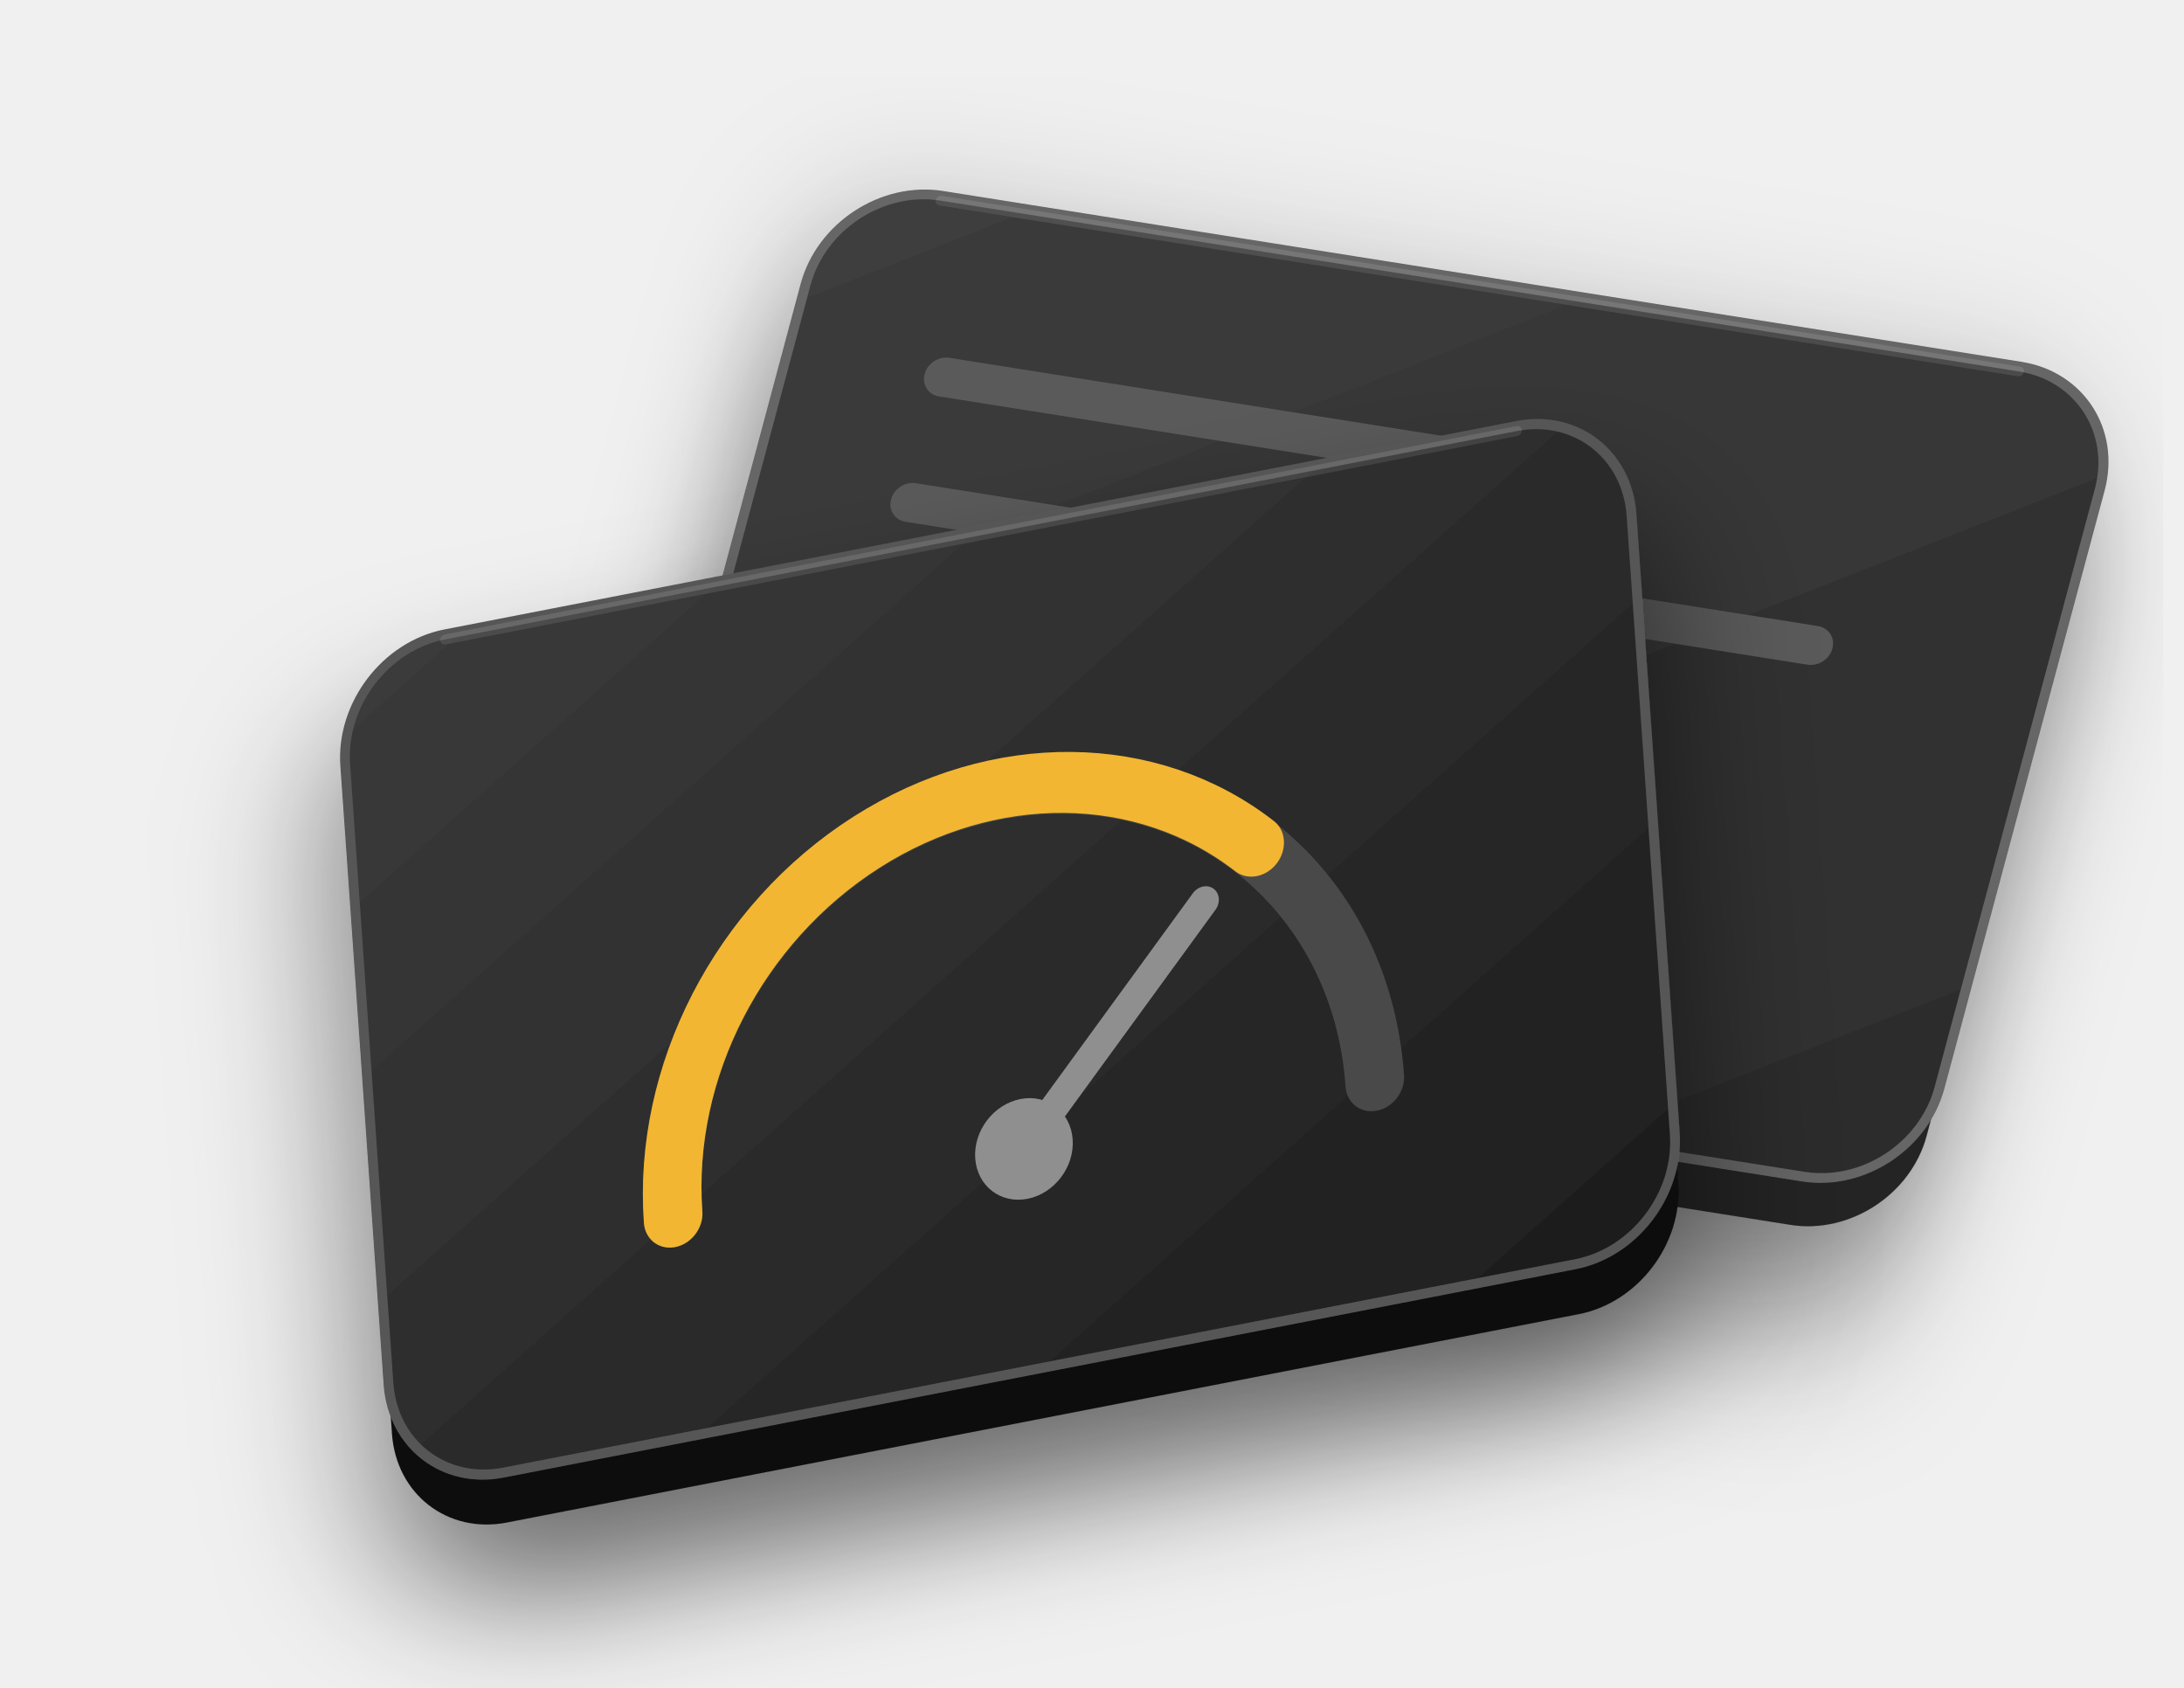
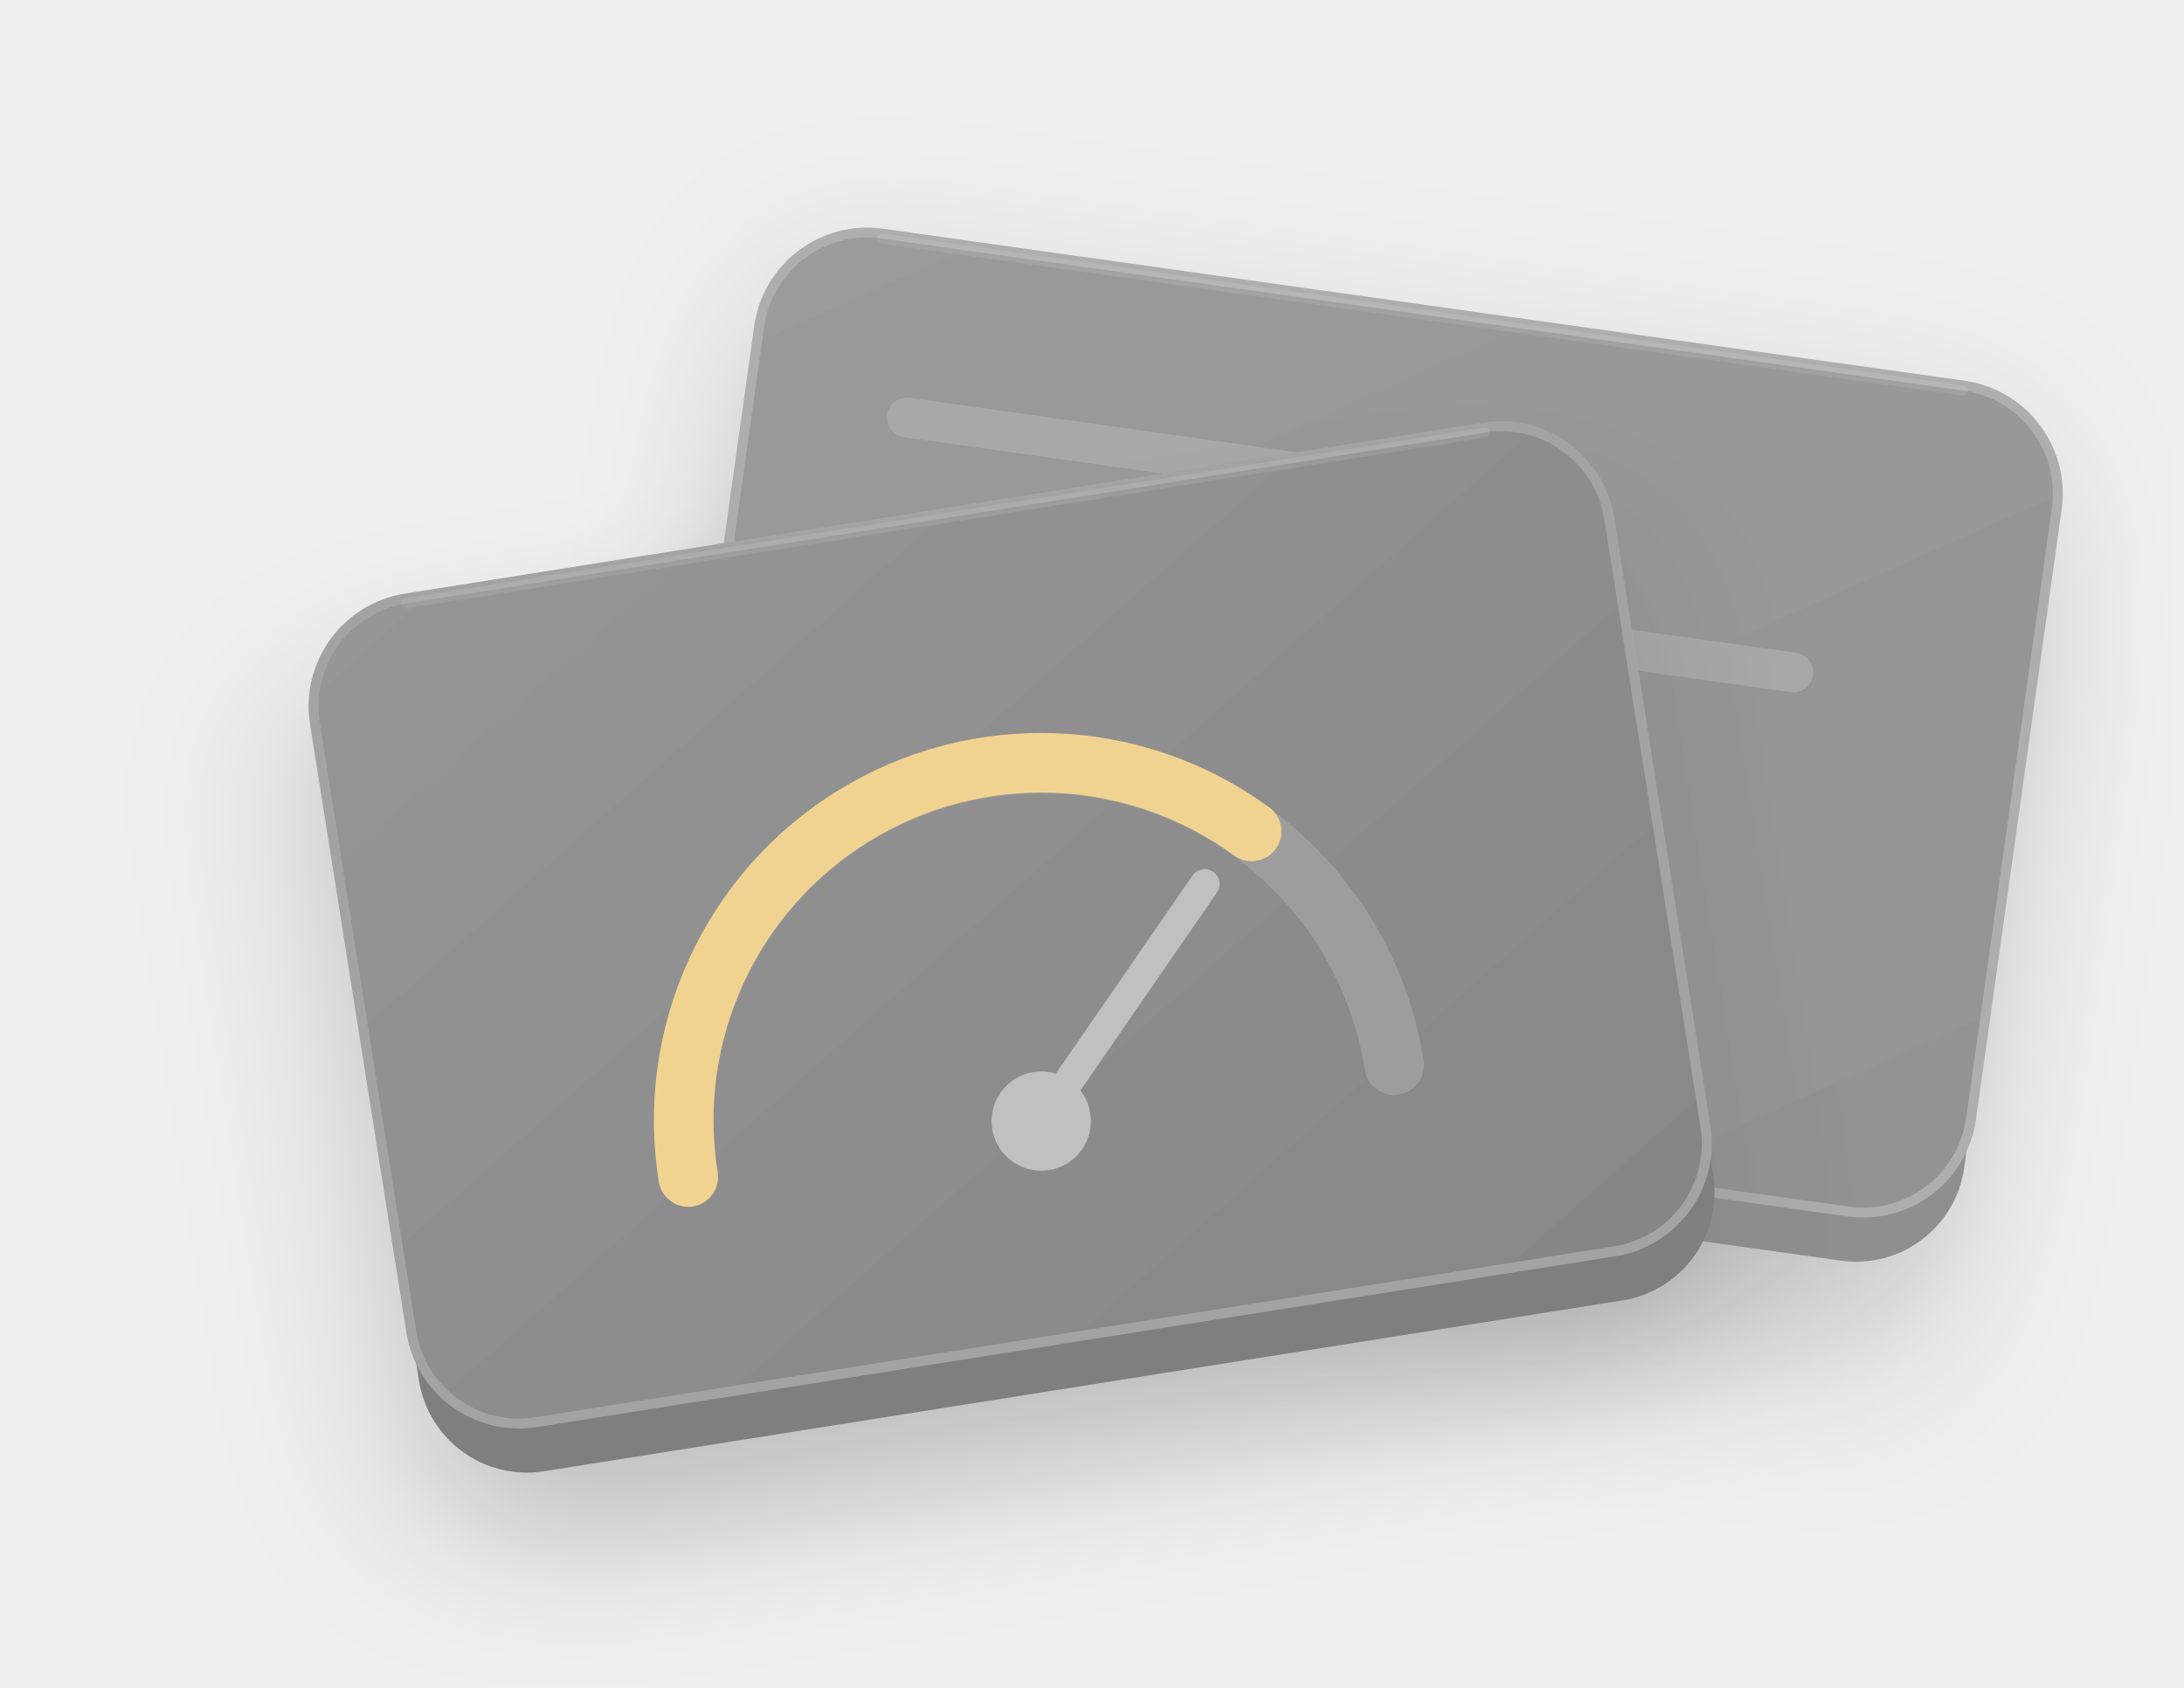
<svg xmlns="http://www.w3.org/2000/svg" viewBox="0 0 220 170">
  <defs>
    <linearGradient id="f" x1="0" y1="0" x2="1" y2="1">
      <stop offset="0" stop-color="#3b3b3b" />
      <stop offset="1" stop-color="#1d1d1d" />
    </linearGradient>
    <linearGradient id="b" x1="0" y1="0" x2="1" y2="1">
      <stop offset="0" stop-color="#2a2a2a" />
      <stop offset="1" stop-color="#171717" />
    </linearGradient>
    <filter id="s" x="-30%" y="-30%" width="160%" height="170%">
-       <feDropShadow dx="0" dy="8" stdDeviation="8" flood-color="#000000" flood-opacity="0.55" />
+       <feDropShadow dx="0" dy="8" stdDeviation="8" flood-color="#000000" flood-opacity="0.4" />
    </filter>
  </defs>
-   <g transform="translate(84 18) rotate(9) skewX(-6)" filter="url(#s)" opacity="0.9">
-     <rect y="5" width="132" height="84" rx="11" fill="#0c0c0c" />
-     <rect width="132" height="84" rx="11" fill="url(#b)" stroke="#565656" stroke-width="1" />
-     <path d="M11 0.5 H121" stroke="#ffffff" stroke-opacity="0.10" stroke-linecap="round" />
-     <rect x="14" y="16" width="70" height="4" rx="2" fill="#4a4a4a" />
-     <rect x="14" y="29" width="96" height="4" rx="2" fill="#4a4a4a" />
-     <rect x="14" y="42" width="52" height="4" rx="2" fill="#4a4a4a" />
-     <rect x="14" y="55" width="84" height="4" rx="2" fill="#4a4a4a" />
-     <rect x="14" y="68" width="40" height="4" rx="2" fill="#4a4a4a" />
-   </g>
-   <g transform="translate(34 66) rotate(-11) skewX(-7)" filter="url(#s)">
-     <rect y="5" width="132" height="84" rx="11" fill="#0c0c0c" />
-     <rect width="132" height="84" rx="11" fill="url(#f)" stroke="#565656" stroke-width="1" />
-     <path d="M11 0.5 H121" stroke="#ffffff" stroke-opacity="0.10" stroke-linecap="round" />
-     <path d="M30 62 A36 36 0 0 1 102 62" fill="none" stroke="#4a4a4a" stroke-width="6" stroke-linecap="round" />
-     <path d="M30 62 A36 36 0 0 1 91.5 36.5" fill="none" stroke="#f2b632" stroke-width="6" stroke-linecap="round" />
-     <line x1="66" y1="62" x2="86" y2="41" stroke="#8f8f8f" stroke-width="3" stroke-linecap="round" />
-     <circle cx="66" cy="62" r="5" fill="#8f8f8f" />
+   <g opacity="0.5">
+     <g transform="translate(78 22) rotate(8)" filter="url(#s)" opacity="0.85">
+       <rect y="5" width="132" height="84" rx="11" fill="#0c0c0c" />
+       <rect width="132" height="84" rx="11" fill="url(#b)" stroke="#565656" stroke-width="1" />
+       <path d="M11 0.5 H121" stroke="#ffffff" stroke-opacity="0.10" stroke-linecap="round" />
+       <rect x="14" y="16" width="70" height="4" rx="2" fill="#4a4a4a" />
+       <rect x="14" y="29" width="96" height="4" rx="2" fill="#4a4a4a" />
+       <rect x="14" y="42" width="52" height="4" rx="2" fill="#4a4a4a" />
+       <rect x="14" y="55" width="84" height="4" rx="2" fill="#4a4a4a" />
+       <rect x="14" y="68" width="40" height="4" rx="2" fill="#4a4a4a" />
+     </g>
+     <g transform="translate(30 62) rotate(-9)" filter="url(#s)">
+       <rect y="5" width="132" height="84" rx="11" fill="#0c0c0c" />
+       <rect width="132" height="84" rx="11" fill="url(#f)" stroke="#565656" stroke-width="1" />
+       <path d="M11 0.5 H121" stroke="#ffffff" stroke-opacity="0.10" stroke-linecap="round" />
+       <path d="M30 62 A36 36 0 0 1 102 62" fill="none" stroke="#4a4a4a" stroke-width="6" stroke-linecap="round" />
+       <path d="M30 62 A36 36 0 0 1 91.5 36.5" fill="none" stroke="#f2b632" stroke-width="6" stroke-linecap="round" />
+       <line x1="66" y1="62" x2="86" y2="41" stroke="#8f8f8f" stroke-width="3" stroke-linecap="round" />
+       <circle cx="66" cy="62" r="5" fill="#8f8f8f" />
+     </g>
  </g>
</svg>
